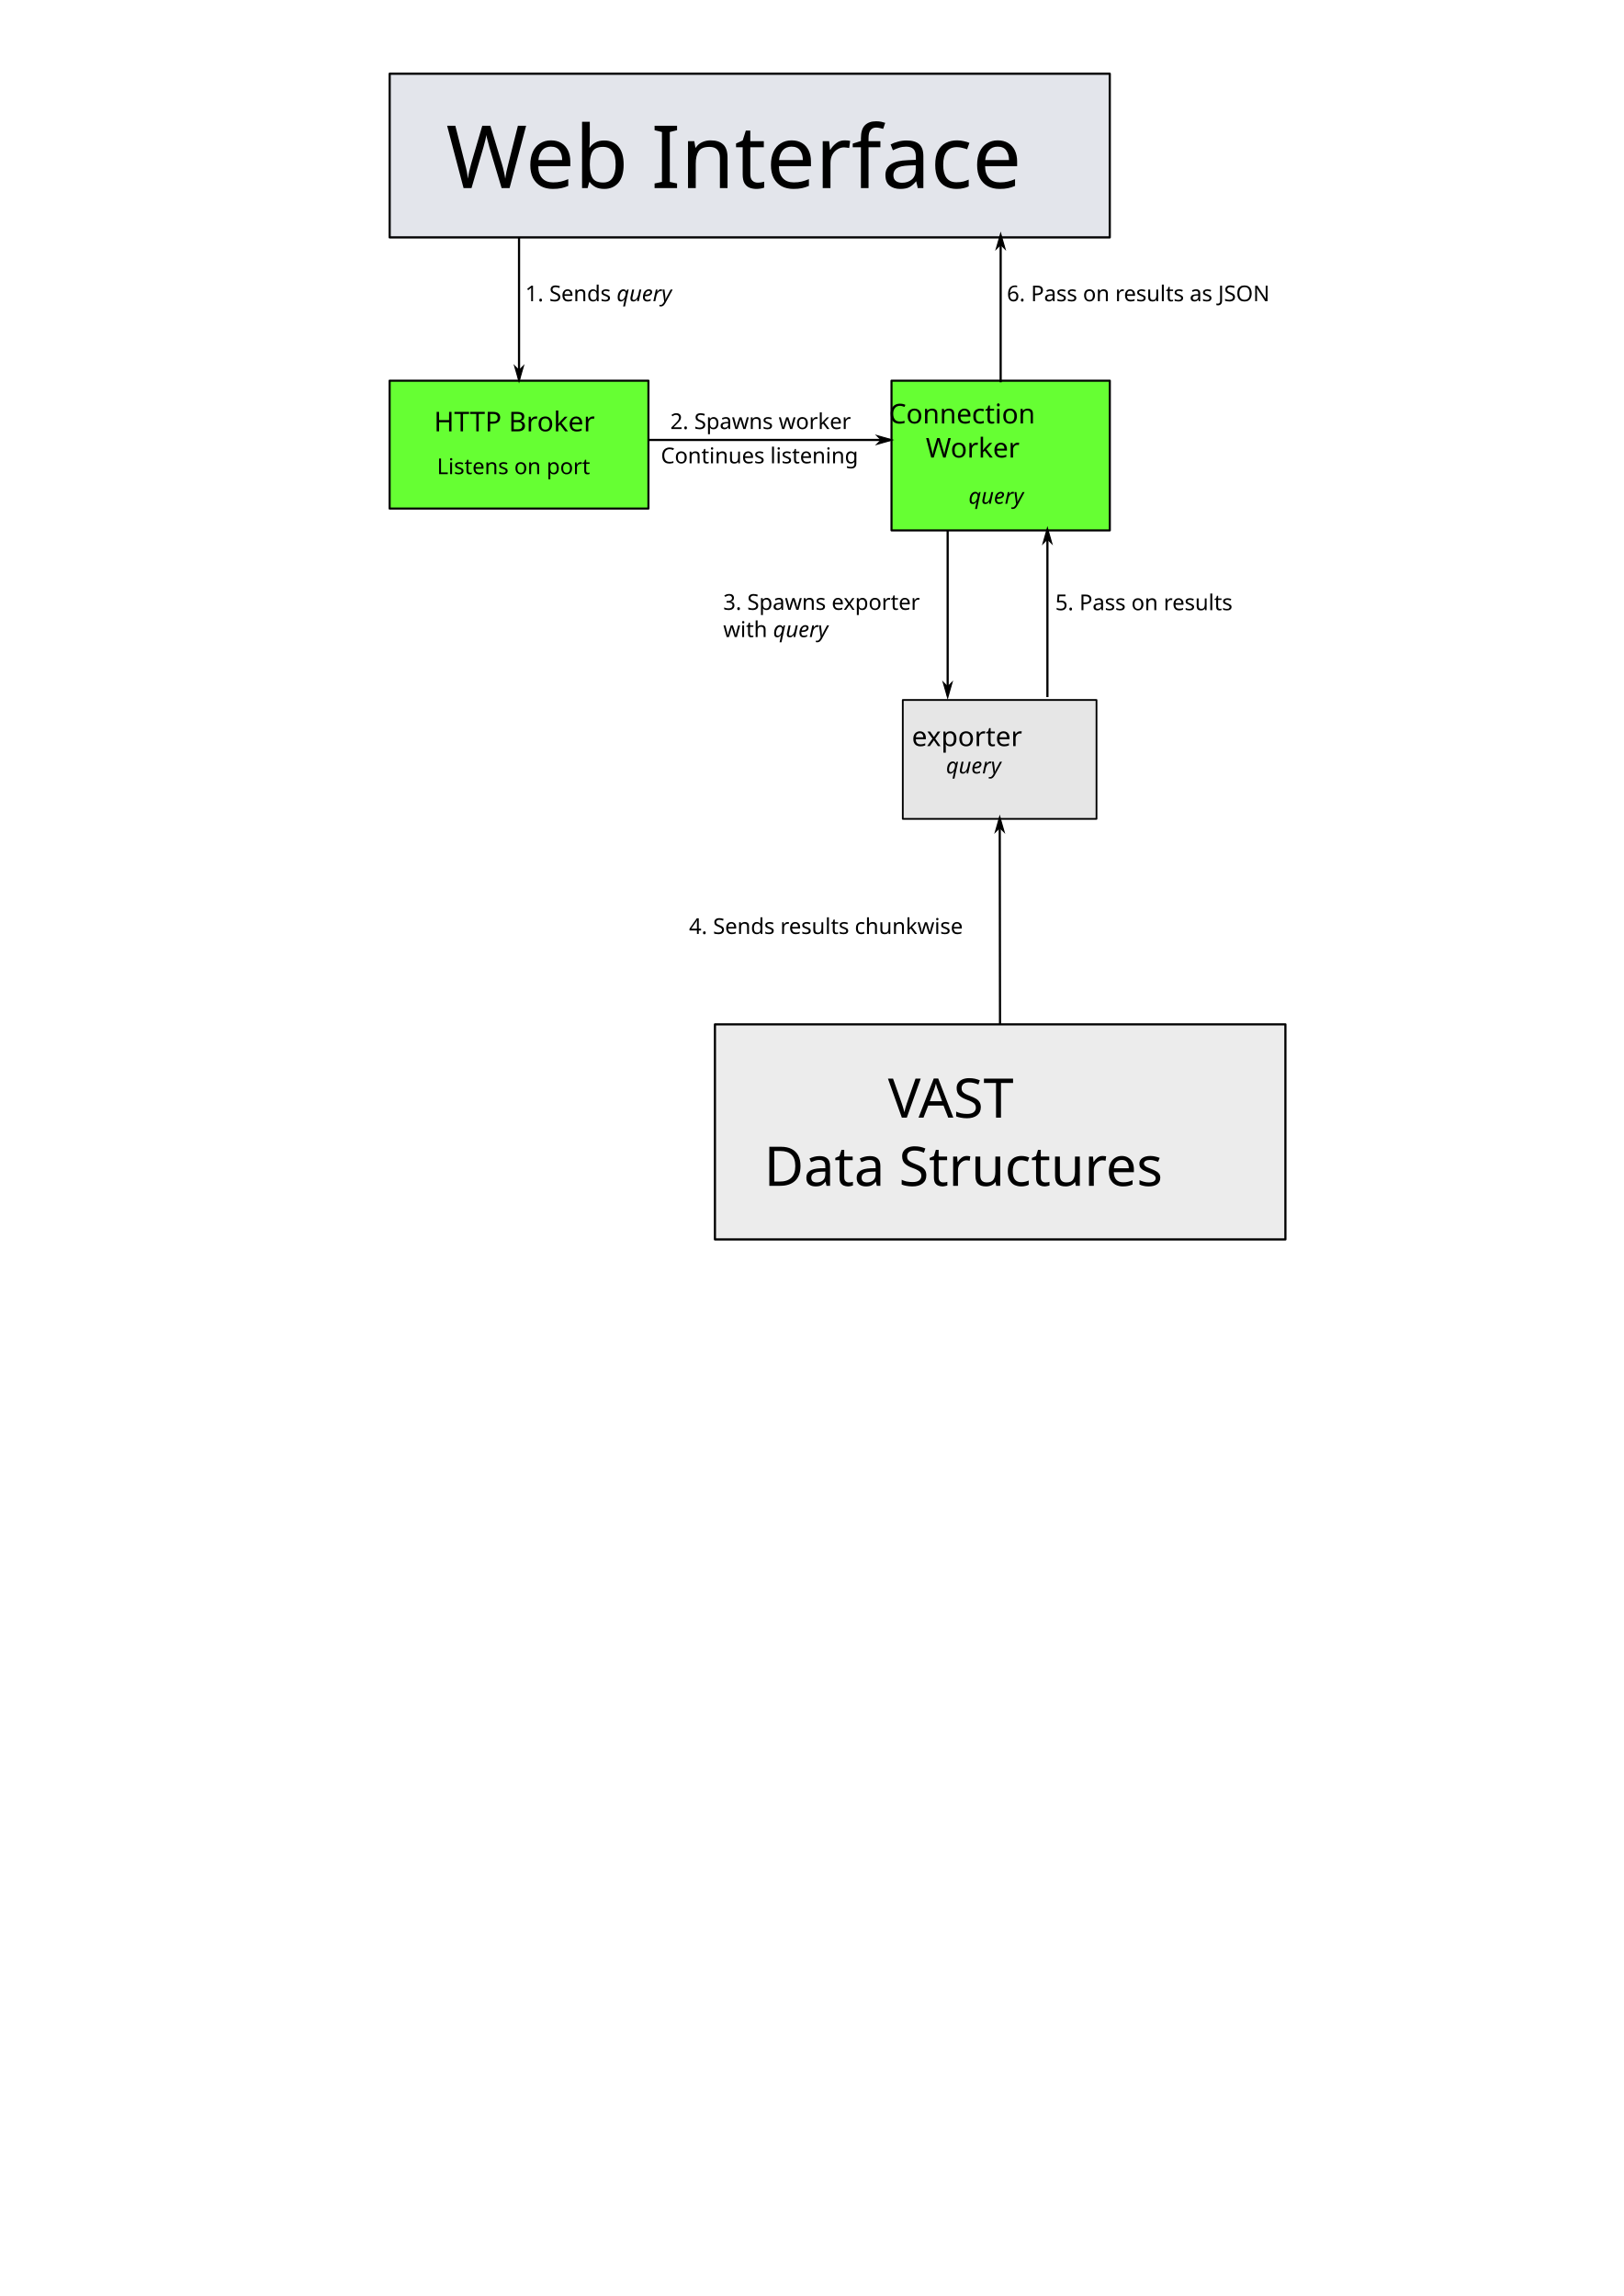
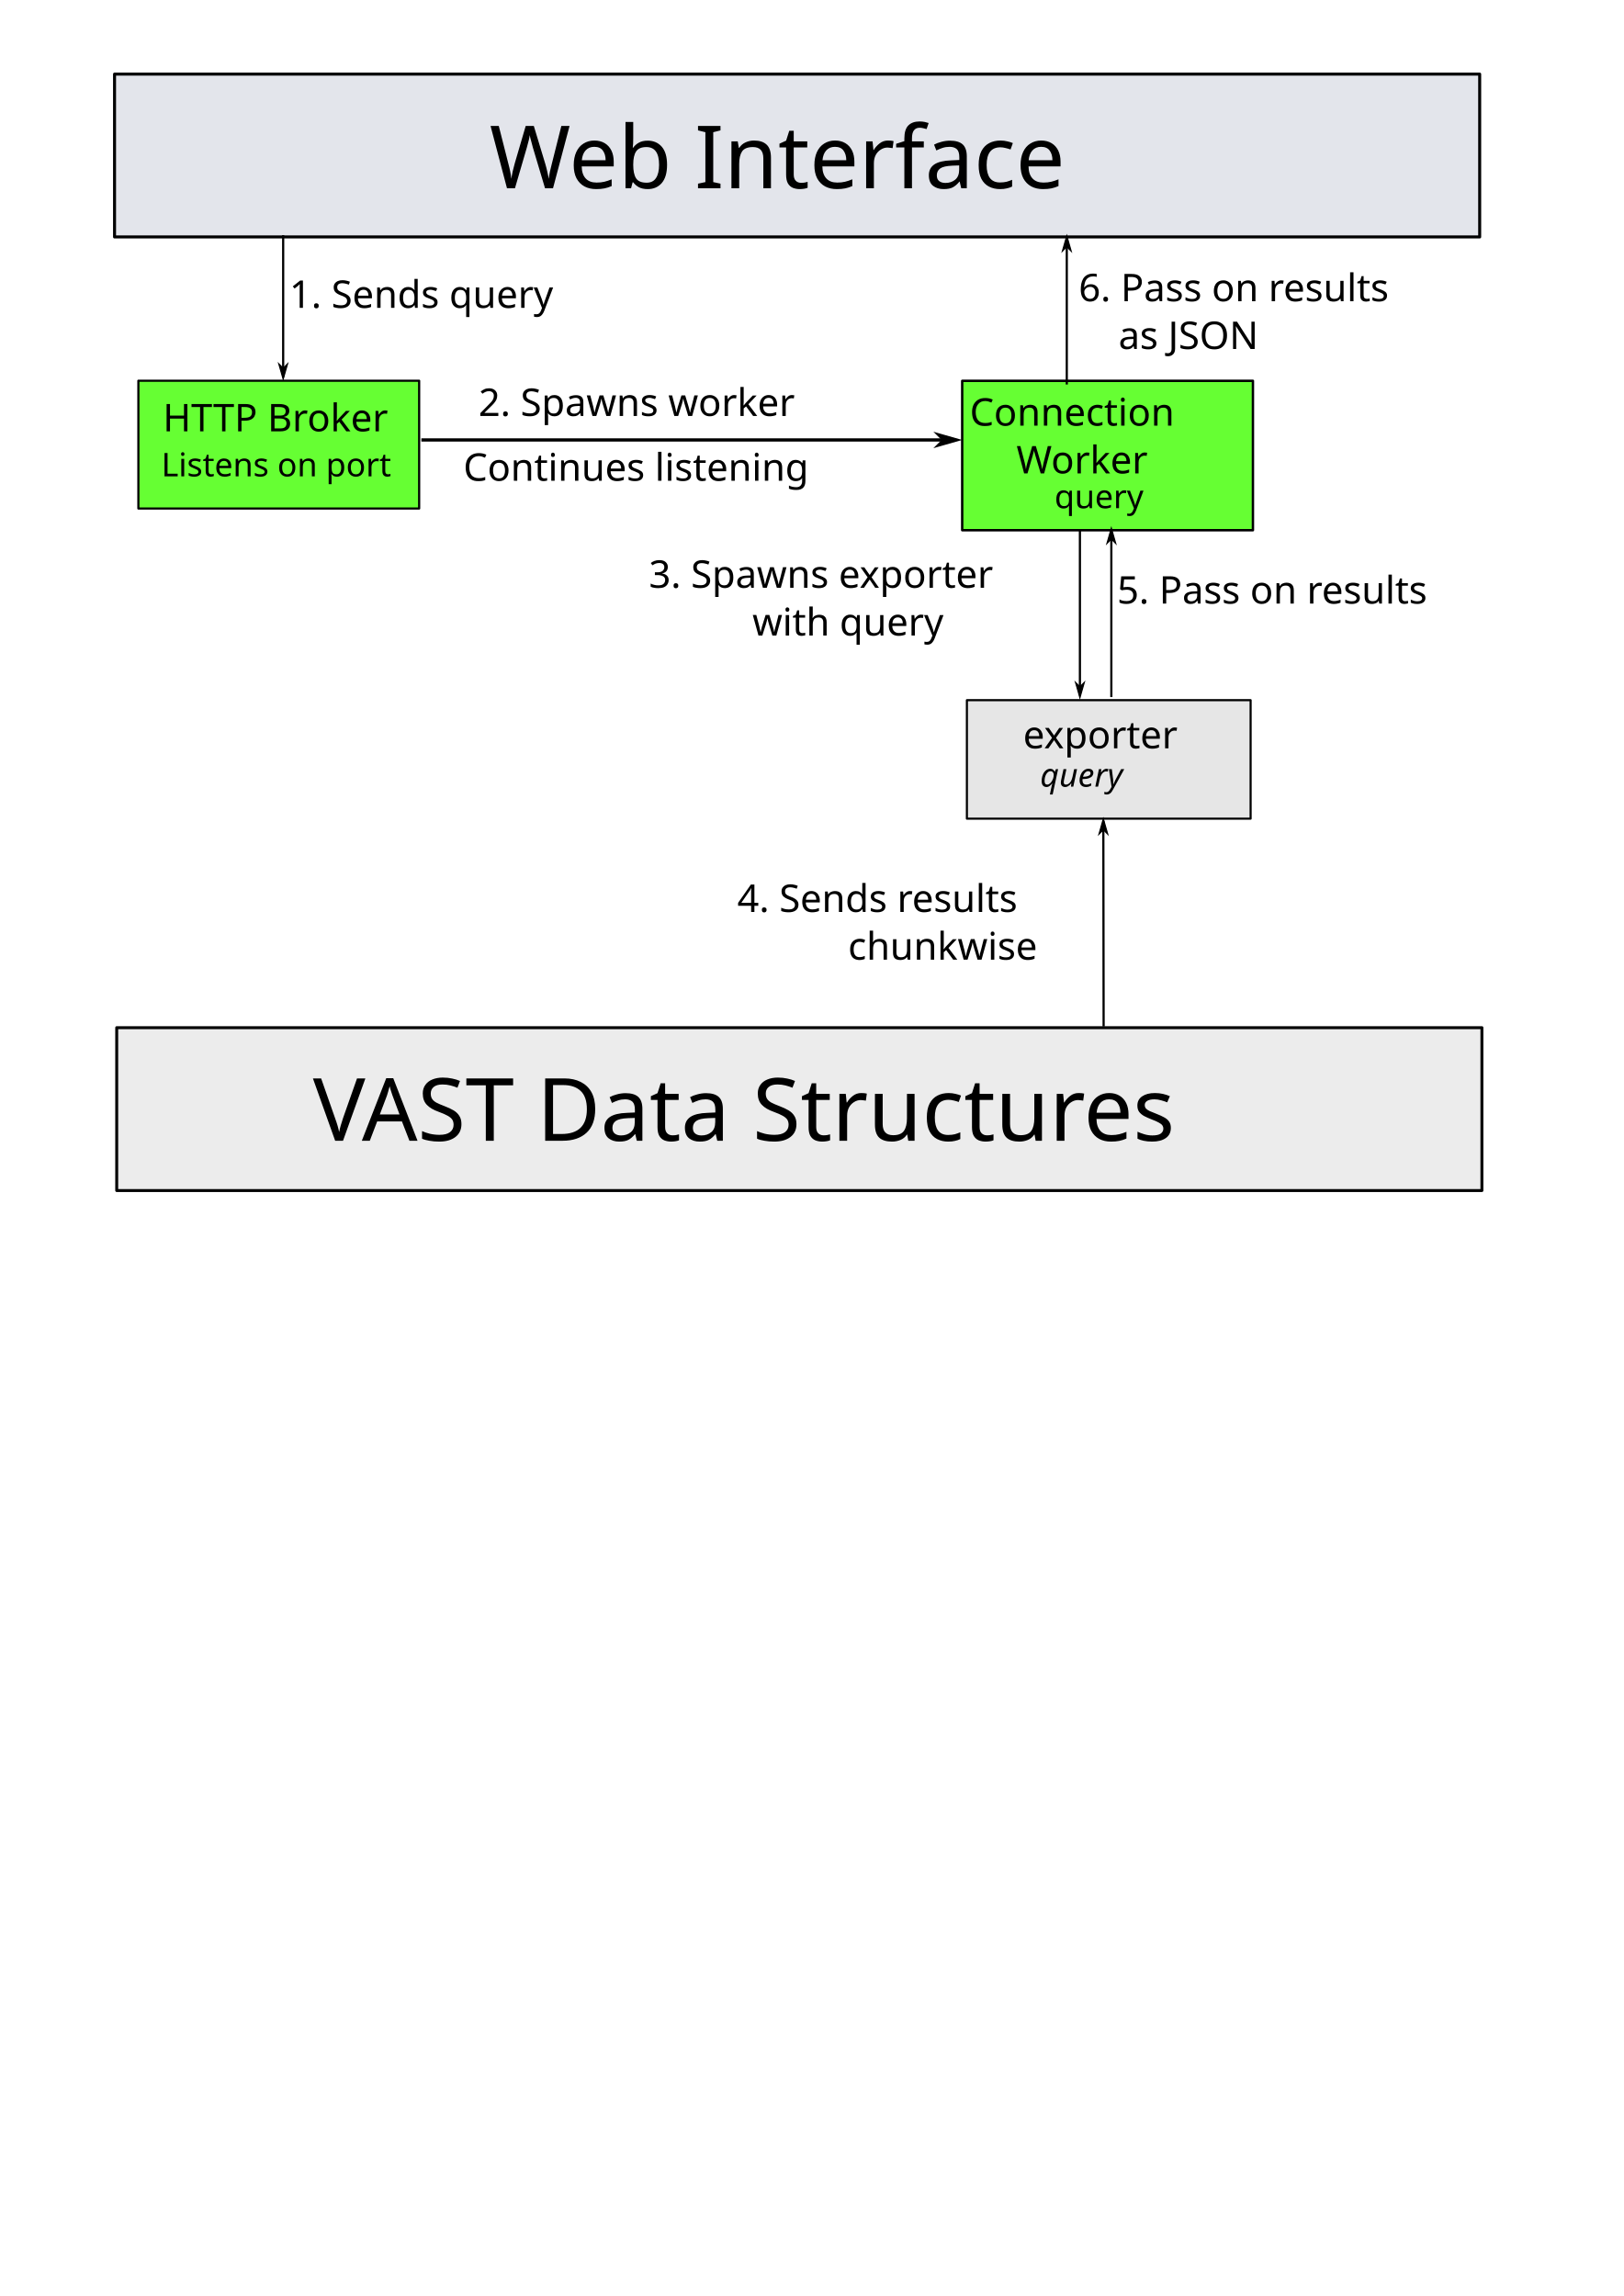
<svg xmlns="http://www.w3.org/2000/svg" width="210mm" height="297mm" viewBox="0 0 210 297" id="svg4738" version="1.1">
  <defs id="defs3">
    <marker orient="auto" refY="0.0" refX="0.0" id="Arrow1Send" style="overflow:visible;">
      <path id="path3952" d="M 0.0,0.0 L 5.0,-5.0 L -12.5,0.0 L 5.0,5.0 L 0.0,0.0 z " style="fill-rule:evenodd;stroke:#000000;stroke-width:1.0pt;" transform="scale(0.2) rotate(180) translate(6,0)" />
    </marker>
    <marker style="overflow:visible;" id="marker10675" refX="0.0" refY="0.0" orient="auto">
      <path transform="scale(0.4) rotate(180) translate(10,0)" style="fill-rule:evenodd;stroke:#000000;stroke-width:1pt;stroke-opacity:1;fill:#000000;fill-opacity:1" d="M 0.0,0.0 L 5.0,-5.0 L -12.5,0.0 L 5.0,5.0 L 0.0,0.0 z " id="path10677" />
    </marker>
    <marker style="overflow:visible;" id="marker10493" refX="0.0" refY="0.0" orient="auto">
      <path transform="scale(0.4) rotate(180) translate(10,0)" style="fill-rule:evenodd;stroke:#000000;stroke-width:1pt;stroke-opacity:1;fill:#000000;fill-opacity:1" d="M 0.0,0.0 L 5.0,-5.0 L -12.5,0.0 L 5.0,5.0 L 0.0,0.0 z " id="path10495" />
    </marker>
    <marker style="overflow:visible;" id="marker10311" refX="0.0" refY="0.0" orient="auto">
      <path transform="scale(0.4) rotate(180) translate(10,0)" style="fill-rule:evenodd;stroke:#000000;stroke-width:1pt;stroke-opacity:1;fill:#000000;fill-opacity:1" d="M 0.0,0.0 L 5.0,-5.0 L -12.5,0.0 L 5.0,5.0 L 0.0,0.0 z " id="path10313" />
    </marker>
    <marker style="overflow:visible;" id="marker4830" refX="0.0" refY="0.0" orient="auto">
      <path transform="scale(0.4) rotate(180) translate(10,0)" style="fill-rule:evenodd;stroke:#000000;stroke-width:1pt;stroke-opacity:1;fill:#000000;fill-opacity:1" d="M 0.0,0.0 L 5.0,-5.0 L -12.5,0.0 L 5.0,5.0 L 0.0,0.0 z " id="path4832" />
    </marker>
    <marker orient="auto" refY="0.0" refX="0.0" id="marker4556" style="overflow:visible;">
      <path id="path4309" d="M 0.0,0.0 L 5.0,-5.0 L -12.5,0.0 L 5.0,5.0 L 0.0,0.0 z " style="fill-rule:evenodd;stroke:#000000;stroke-width:1pt;stroke-opacity:1;fill:#000000;fill-opacity:1" transform="scale(0.4) rotate(180) translate(10,0)" />
    </marker>
    <marker orient="auto" refY="0.0" refX="0.0" id="Arrow2Mstart" style="overflow:visible">
      <path id="path12519" style="fill-rule:evenodd;stroke-width:0.625;stroke-linejoin:round;stroke:#000000;stroke-opacity:1;fill:#000000;fill-opacity:1" d="M 8.719,4.034 L -2.207,0.016 L 8.719,-4.002 C 6.973,-1.63 6.983,1.616 8.719,4.034 z " transform="scale(0.6) translate(0,0)" />
    </marker>
    <marker orient="auto" refY="0.0" refX="0.0" id="marker12327" style="overflow:visible;">
      <path id="path12329" d="M 0.0,0.0 L 5.0,-5.0 L -12.5,0.0 L 5.0,5.0 L 0.0,0.0 z " style="fill-rule:evenodd;stroke:#000000;stroke-width:1pt;stroke-opacity:1;fill:#000000;fill-opacity:1" transform="scale(0.8) rotate(180) translate(12.5,0)" />
    </marker>
    <marker orient="auto" refY="0.0" refX="0.0" id="marker7686" style="overflow:visible;">
      <path id="path7688" d="M 0.0,0.0 L 5.0,-5.0 L -12.5,0.0 L 5.0,5.0 L 0.0,0.0 z " style="fill-rule:evenodd;stroke:#000000;stroke-width:1pt;stroke-opacity:1;fill:#000000;fill-opacity:1" transform="scale(0.8) rotate(180) translate(12.5,0)" />
    </marker>
    <marker orient="auto" refY="0.0" refX="0.0" id="Arrow1Lend" style="overflow:visible;">
      <path id="path5377" d="M 0.0,0.0 L 5.0,-5.0 L -12.5,0.0 L 5.0,5.0 L 0.0,0.0 z " style="fill-rule:evenodd;stroke:#000000;stroke-width:1pt;stroke-opacity:1;fill:#000000;fill-opacity:1" transform="scale(0.8) rotate(180) translate(12.5,0)" />
    </marker>
    <marker orient="auto" refY="0.0" refX="0.0" id="marker7266" style="overflow:visible;">
      <path id="path7268" d="M 0.0,0.0 L 5.0,-5.0 L -12.5,0.0 L 5.0,5.0 L 0.0,0.0 z " style="fill-rule:evenodd;stroke:#000000;stroke-width:1pt;stroke-opacity:1;fill:#000000;fill-opacity:1" transform="scale(0.4) rotate(180) translate(10,0)" />
    </marker>
    <marker style="overflow:visible;" id="marker7200" refX="0.0" refY="0.0" orient="auto">
      <path transform="scale(0.4) rotate(180) translate(10,0)" style="fill-rule:evenodd;stroke:#000000;stroke-width:1pt;stroke-opacity:1;fill:#000000;fill-opacity:1" d="M 0.0,0.0 L 5.0,-5.0 L -12.5,0.0 L 5.0,5.0 L 0.0,0.0 z " id="path7202" />
    </marker>
    <marker orient="auto" refY="0.0" refX="0.0" id="Arrow1Mend" style="overflow:visible;">
      <path id="path5383" d="M 0.0,0.0 L 5.0,-5.0 L -12.5,0.0 L 5.0,5.0 L 0.0,0.0 z " style="fill-rule:evenodd;stroke:#000000;stroke-width:1pt;stroke-opacity:1;fill:#000000;fill-opacity:1" transform="scale(0.4) rotate(180) translate(10,0)" />
    </marker>
  </defs>
  <g id="layer1">
-     <g id="g4313">
-       <rect y="9.537" x="50.397" height="21.167" width="93.133" id="rect4311" style="fill:#e3e5eb;fill-opacity:1;fill-rule:evenodd;stroke:#000000;stroke-width:0.282;stroke-linecap:butt;stroke-linejoin:round;stroke-miterlimit:4;stroke-dasharray:none;stroke-dashoffset:0;stroke-opacity:1" />
-       <text id="text12227" y="24.328" x="57.687" style="font-style:normal;font-weight:normal;font-size:11.289px;line-height:125%;font-family:sans-serif;letter-spacing:0px;word-spacing:0px;fill:#000000;fill-opacity:1;stroke:none;stroke-width:1px;stroke-linecap:butt;stroke-linejoin:miter;stroke-opacity:1" xml:space="preserve">
-         <tspan y="24.328" x="57.687" id="tspan12229">Web Interface</tspan>
-       </text>
-     </g>
-     <rect style="fill:#66ff33;fill-opacity:1;fill-rule:evenodd;stroke:#000000;stroke-width:0.271;stroke-linecap:butt;stroke-linejoin:round;stroke-miterlimit:4;stroke-opacity:1;stroke-dasharray:none;stroke-dashoffset:0" id="rect5284-1-5-3" width="33.474" height="16.541" x="50.391" y="49.244" />
-     <g style="fill:#000000;fill-opacity:1" id="g4278" transform="translate(0.17935,-0.4173072)">
-       <text id="text4258" y="56.209" x="55.95" style="font-size:3.528px;font-style:normal;font-weight:normal;line-height:125%;letter-spacing:0px;word-spacing:0px;fill:#000000;fill-opacity:1;stroke:none;font-family:sans-serif" xml:space="preserve">
-         <tspan y="56.209" x="55.95" id="tspan4260">HTTP Broker</tspan>
-       </text>
-       <text id="text4274" y="61.748" x="56.328" style="font-size:2.822px;font-style:normal;font-weight:normal;line-height:125%;letter-spacing:0px;word-spacing:0px;fill:#000000;fill-opacity:1;stroke:none;font-family:sans-serif" xml:space="preserve">
-         <tspan y="61.748" x="56.328" id="tspan4276">Listens on port</tspan>
-       </text>
-     </g>
-     <path style="fill:none;fill-rule:evenodd;stroke:#000000;stroke-width:0.282;stroke-linecap:butt;stroke-linejoin:miter;stroke-opacity:1;stroke-miterlimit:4;stroke-dasharray:none;marker-end:url(#marker4556)" d="m 67.129,30.703 0,18.344" id="path4294" />
-     <text xml:space="preserve" style="font-style:normal;font-weight:normal;font-size:11.289px;line-height:125%;font-family:sans-serif;letter-spacing:0px;word-spacing:0px;fill:#000000;fill-opacity:1;stroke:none;stroke-width:1px;stroke-linecap:butt;stroke-linejoin:miter;stroke-opacity:1" x="67.935" y="38.968" id="text4723">
-       <tspan id="tspan4725" x="67.935" y="38.968" style="font-size:2.822px">1. Sends <tspan style="font-style:italic;font-variant:normal;font-weight:normal;font-stretch:normal;font-size:2.822px;font-family:sans-serif;-inkscape-font-specification:'sans-serif Italic'" id="tspan4727">query</tspan>
+     <rect style="fill:#e3e5eb;fill-opacity:1;fill-rule:evenodd;stroke:#000000;stroke-width:0.388;stroke-linecap:butt;stroke-linejoin:round;stroke-miterlimit:4;stroke-dasharray:none;stroke-dashoffset:0;stroke-opacity:1" id="rect4311" width="176.559" height="21.061" x="14.814" y="9.589" />
+     <text xml:space="preserve" style="font-style:normal;font-weight:normal;font-size:11.289px;line-height:125%;font-family:sans-serif;letter-spacing:0px;word-spacing:0px;fill:#000000;fill-opacity:1;stroke:none;stroke-width:1px;stroke-linecap:butt;stroke-linejoin:miter;stroke-opacity:1" x="63.306" y="24.35" id="text12227">
+       <tspan id="tspan12229" x="63.306" y="24.35">Web Interface</tspan>
+     </text>
+     <rect style="fill:#66ff33;fill-opacity:1;fill-rule:evenodd;stroke:#000000;stroke-width:0.282;stroke-linecap:butt;stroke-linejoin:round;stroke-miterlimit:4;stroke-dasharray:none;stroke-dashoffset:0;stroke-opacity:1" id="rect5284-1-5-3" width="36.314" height="16.53" x="17.897" y="49.249" />
+     <text xml:space="preserve" style="font-style:normal;font-variant:normal;font-weight:normal;font-stretch:normal;font-size:4.939px;line-height:125%;font-family:sans-serif;-inkscape-font-specification:'sans-serif, Normal';text-align:start;letter-spacing:0px;word-spacing:0px;writing-mode:lr-tb;text-anchor:start;fill:#000000;fill-opacity:1;stroke:none" x="21.063" y="55.792" id="text4258">
+       <tspan id="tspan4260" x="21.063" y="55.792">HTTP Broker</tspan>
+     </text>
+     <text xml:space="preserve" style="font-style:normal;font-variant:normal;font-weight:normal;font-stretch:normal;font-size:4.233px;line-height:125%;font-family:sans-serif;-inkscape-font-specification:'sans-serif, Normal';text-align:start;letter-spacing:0px;word-spacing:0px;writing-mode:lr-tb;text-anchor:start;fill:#000000;fill-opacity:1;stroke:none" x="20.871" y="61.615" id="text4274">
+       <tspan id="tspan4276" x="20.871" y="61.615">Listens on port</tspan>
+     </text>
+     <path style="fill:none;fill-rule:evenodd;stroke:#000000;stroke-width:0.282;stroke-linecap:butt;stroke-linejoin:miter;stroke-miterlimit:4;stroke-dasharray:none;stroke-opacity:1;marker-end:url(#marker4556)" d="m 36.624,30.418 0,18.344" id="path4294" />
+     <text xml:space="preserve" style="font-style:normal;font-variant:normal;font-weight:normal;font-stretch:normal;font-size:4.939px;line-height:125%;font-family:sans-serif;-inkscape-font-specification:'sans-serif, Normal';text-align:start;letter-spacing:0px;word-spacing:0px;writing-mode:lr-tb;text-anchor:start;fill:#000000;fill-opacity:1;stroke:none;stroke-width:1px;stroke-linecap:butt;stroke-linejoin:miter;stroke-opacity:1" x="37.431" y="39.824" id="text4723">
+       <tspan id="tspan4725" x="37.431" y="39.824" style="font-style:normal;font-variant:normal;font-weight:normal;font-stretch:normal;font-size:4.939px;line-height:125%;font-family:sans-serif;-inkscape-font-specification:'sans-serif, Normal';text-align:start;writing-mode:lr-tb;text-anchor:start">1. Sends <tspan style="font-style:normal;font-variant:normal;font-weight:normal;font-stretch:normal;font-size:4.939px;line-height:125%;font-family:sans-serif;-inkscape-font-specification:'sans-serif, Normal';text-align:start;writing-mode:lr-tb;text-anchor:start" id="tspan4727">query</tspan>
      </tspan>
    </text>
-     <rect style="fill:#66ff33;fill-opacity:1;fill-rule:evenodd;stroke:#000000;stroke-width:0.269;stroke-linecap:butt;stroke-linejoin:round;stroke-miterlimit:4;stroke-opacity:1;stroke-dasharray:none;stroke-dashoffset:0" id="rect5284-1-5-3-9" width="28.235" height="19.365" x="115.302" y="49.243" />
-     <g style="fill:#000000;fill-opacity:1" id="g4778" transform="translate(12.90829,0.3961106)">
-       <g style="fill:#000000;fill-opacity:1" transform="translate(50.77787,-1.828425)" id="g4278-5">
-         <text xml:space="preserve" style="font-size:3.528px;font-style:normal;font-weight:normal;text-align:center;line-height:125%;letter-spacing:0px;word-spacing:0px;text-anchor:middle;fill:#000000;fill-opacity:1;stroke:none;font-family:sans-serif" x="65.786" y="56.209" id="text4258-6">
-           <tspan id="tspan4260-2" x="65.786" y="56.209">Connection</tspan>
-           <tspan id="tspan4768" x="65.786" y="60.619"> Worker</tspan>
-         </text>
-       </g>
-       <text id="text4770" y="64.771" x="112.354" style="font-size:2.822px;font-style:normal;font-weight:normal;line-height:125%;letter-spacing:0px;word-spacing:0px;fill:#000000;fill-opacity:1;stroke:none;font-family:sans-serif" xml:space="preserve">
-         <tspan style="font-size:2.822px;font-style:italic;font-variant:normal;font-weight:normal;font-stretch:normal;fill:#000000;fill-opacity:1;font-family:sans-serif;-inkscape-font-specification:sans-serif Italic" id="tspan4774" y="64.771" x="112.354">query</tspan>
-       </text>
-     </g>
-     <path style="fill:none;fill-rule:evenodd;stroke:#000000;stroke-width:0.282px;stroke-linecap:butt;stroke-linejoin:miter;stroke-opacity:1;marker-end:url(#Arrow1Mend)" d="m 83.86,56.91 31.246,0" id="path4798" />
-     <text xml:space="preserve" style="font-style:normal;font-weight:normal;font-size:2.822px;line-height:125%;font-family:sans-serif;letter-spacing:0px;word-spacing:0px;fill:#000000;fill-opacity:1;stroke:none;stroke-width:1px;stroke-linecap:butt;stroke-linejoin:miter;stroke-opacity:1" x="86.683" y="55.498" id="text4812">
-       <tspan id="tspan4814" x="86.683" y="55.498">2. Spawns worker</tspan>
+     <rect style="fill:#66ff33;fill-opacity:1;fill-rule:evenodd;stroke:#000000;stroke-width:0.311;stroke-linecap:butt;stroke-linejoin:round;stroke-miterlimit:4;stroke-dasharray:none;stroke-dashoffset:0;stroke-opacity:1" id="rect5284-1-5-3-9" width="37.602" height="19.324" x="124.445" y="49.263" />
+     <text xml:space="preserve" style="font-style:normal;font-variant:normal;font-weight:normal;font-stretch:normal;font-size:4.939px;line-height:125%;font-family:sans-serif;-inkscape-font-specification:'sans-serif, Normal';text-align:center;letter-spacing:0px;word-spacing:0px;writing-mode:lr-tb;text-anchor:middle;fill:#000000;fill-opacity:1;stroke:none" x="143.156" y="55.062" id="text4258-6">
+       <tspan id="tspan4768" x="143.156" y="55.062">Connection</tspan>
+       <tspan x="143.156" y="61.235" id="tspan4344">Worker</tspan>
    </text>
-     <text xml:space="preserve" style="font-style:normal;font-weight:normal;font-size:2.822px;line-height:125%;font-family:sans-serif;letter-spacing:0px;word-spacing:0px;fill:#000000;fill-opacity:1;stroke:none;stroke-width:1px;stroke-linecap:butt;stroke-linejoin:miter;stroke-opacity:1" x="85.473" y="59.933" id="text4816">
-       <tspan id="tspan4818" x="85.473" y="59.933">Continues listening</tspan>
+     <text xml:space="preserve" style="font-style:normal;font-variant:normal;font-weight:normal;font-stretch:normal;font-size:4.233px;line-height:125%;font-family:sans-serif;-inkscape-font-specification:'sans-serif, Normal';text-align:start;letter-spacing:0px;word-spacing:0px;writing-mode:lr-tb;text-anchor:start;fill:#000000;fill-opacity:1;stroke:none" x="136.381" y="65.738" id="text4770">
+       <tspan x="136.381" y="65.738" id="tspan4774" style="font-style:normal;font-variant:normal;font-weight:normal;font-stretch:normal;font-size:4.233px;line-height:125%;font-family:sans-serif;-inkscape-font-specification:'sans-serif, Normal';text-align:start;writing-mode:lr-tb;text-anchor:start;fill:#000000;fill-opacity:1">query</tspan>
    </text>
-     <path style="fill:none;fill-rule:evenodd;stroke:#000000;stroke-width:0.282px;stroke-linecap:butt;stroke-linejoin:miter;stroke-opacity:1;marker-end:url(#marker4830)" d="m 122.565,68.602 0,21.368" id="path4822" />
-     <text xml:space="preserve" style="font-style:normal;font-weight:normal;font-size:2.822px;line-height:125%;font-family:sans-serif;letter-spacing:0px;word-spacing:0px;fill:#000000;fill-opacity:1;stroke:none;stroke-width:1px;stroke-linecap:butt;stroke-linejoin:miter;stroke-opacity:1" x="93.537" y="78.883" id="text10246">
-       <tspan id="tspan10248" x="93.537" y="78.883">3. Spawns exporter</tspan>
-       <tspan x="93.537" y="82.41" id="tspan10261">with <tspan style="-inkscape-font-specification:'sans-serif Italic';font-family:sans-serif;font-weight:normal;font-style:italic;font-stretch:normal;font-variant:normal" id="tspan10263">query</tspan>
+     <path style="fill:none;fill-rule:evenodd;stroke:#000000;stroke-width:0.42px;stroke-linecap:butt;stroke-linejoin:miter;stroke-opacity:1;marker-end:url(#Arrow1Mend)" d="m 54.496,56.91 69.123,0" id="path4798" />
+     <text xml:space="preserve" style="font-style:normal;font-variant:normal;font-weight:normal;font-stretch:normal;font-size:4.939px;line-height:125%;font-family:sans-serif;-inkscape-font-specification:'sans-serif, Normal';text-align:center;letter-spacing:0px;word-spacing:0px;writing-mode:lr-tb;text-anchor:middle;fill:#000000;fill-opacity:1;stroke:none;stroke-width:1px;stroke-linecap:butt;stroke-linejoin:miter;stroke-opacity:1" x="85.554" y="53.805" id="text4812">
+       <tspan id="tspan4814" x="85.554" y="53.805">2. Spawns worker</tspan>
+     </text>
+     <text xml:space="preserve" style="font-style:normal;font-variant:normal;font-weight:normal;font-stretch:normal;font-size:4.939px;line-height:125%;font-family:sans-serif;-inkscape-font-specification:'sans-serif, Normal';text-align:center;letter-spacing:0px;word-spacing:0px;writing-mode:lr-tb;text-anchor:middle;fill:#000000;fill-opacity:1;stroke:none;stroke-width:1px;stroke-linecap:butt;stroke-linejoin:miter;stroke-opacity:1" x="85.473" y="62.191" id="text4816">
+       <tspan id="tspan4818" x="85.473" y="62.191">Continues listening</tspan>
+     </text>
+     <path style="fill:none;fill-rule:evenodd;stroke:#000000;stroke-width:0.282px;stroke-linecap:butt;stroke-linejoin:miter;stroke-opacity:1;marker-end:url(#marker4830)" d="m 139.67,68.602 0,21.368" id="path4822" />
+     <text xml:space="preserve" style="font-style:normal;font-variant:normal;font-weight:normal;font-stretch:normal;font-size:4.939px;line-height:125%;font-family:sans-serif;-inkscape-font-specification:'sans-serif, Normal';text-align:end;letter-spacing:0px;word-spacing:0px;writing-mode:lr-tb;text-anchor:end;fill:#000000;fill-opacity:1;stroke:none;stroke-width:1px;stroke-linecap:butt;stroke-linejoin:miter;stroke-opacity:1" x="137.44" y="76.032" id="text10246">
+       <tspan id="tspan10248" x="137.44" y="76.032">3. Spawns exporter</tspan>
+       <tspan x="137.44" y="82.205" id="tspan10261">with <tspan style="font-style:normal;font-variant:normal;font-weight:normal;font-stretch:normal;font-size:4.939px;line-height:125%;font-family:sans-serif;-inkscape-font-specification:'sans-serif, Normal';text-align:end;writing-mode:lr-tb;text-anchor:end" id="tspan10263">query</tspan>
      </tspan>
    </text>
    <text xml:space="preserve" style="font-style:italic;font-weight:normal;font-size:11.289px;line-height:125%;font-family:sans-serif;letter-spacing:0px;word-spacing:0px;fill:#000000;fill-opacity:1;stroke:none;stroke-width:1px;stroke-linecap:butt;stroke-linejoin:miter;stroke-opacity:1;-inkscape-font-specification:'sans-serif Italic';font-stretch:normal;font-variant:normal;" x="129.621" y="99.646" id="text10250">
      <tspan id="tspan10252" x="129.621" y="99.646" />
    </text>
-     <g id="g10281" transform="translate(-1.139,0)">
-       <rect y="90.547" x="117.901" height="15.377" width="25.053" id="rect5284-1-5-0-4" style="fill:#e6e6e6;fill-opacity:1;fill-rule:evenodd;stroke:#000000;stroke-width:0.226;stroke-linecap:butt;stroke-linejoin:round;stroke-miterlimit:4;stroke-dasharray:none;stroke-dashoffset:0;stroke-opacity:1" />
-       <g transform="translate(-0.4176361,0)" id="g10275">
-         <text xml:space="preserve" style="font-style:normal;font-weight:normal;font-size:3.528px;line-height:125%;font-family:sans-serif;text-align:center;letter-spacing:0px;word-spacing:0px;text-anchor:middle;fill:#000000;fill-opacity:1;stroke:none;stroke-width:1px;stroke-linecap:butt;stroke-linejoin:miter;stroke-opacity:1" x="130.749" y="96.513" id="text5286-7-6-3-6">
-           <tspan id="tspan5288-6-6-4-4" x="130.749" y="96.513">exporter</tspan>
-         </text>
-         <text xml:space="preserve" style="font-style:italic;font-variant:normal;font-weight:normal;font-stretch:normal;font-size:2.822px;line-height:125%;font-family:sans-serif;-inkscape-font-specification:'sans-serif Italic';text-align:center;letter-spacing:0px;word-spacing:0px;text-anchor:middle;fill:#000000;fill-opacity:1;stroke:none;stroke-width:1px;stroke-linecap:butt;stroke-linejoin:miter;stroke-opacity:1" x="130.764" y="100.049" id="text10254">
-           <tspan id="tspan10256" x="130.764" y="100.049">query</tspan>
-         </text>
-       </g>
-     </g>
-     <rect style="fill:#ececec;fill-opacity:1;fill-rule:evenodd;stroke:#000000;stroke-width:0.282;stroke-linecap:butt;stroke-linejoin:round;stroke-miterlimit:4;stroke-opacity:1;stroke-dasharray:none;stroke-dashoffset:0" id="rect10289" width="73.781" height="27.819" x="92.466" y="132.505" />
-     <text xml:space="preserve" style="font-size:7.056px;font-style:normal;font-weight:normal;text-align:center;line-height:125%;letter-spacing:0px;word-spacing:0px;text-anchor:middle;fill:#000000;fill-opacity:1;stroke:none;font-family:sans-serif" x="129.184" y="144.573" id="text10291">
-       <tspan id="tspan10293" x="130.307" y="144.573">VAST </tspan>
-       <tspan x="129.184" y="153.392" id="tspan10295">Data Structures</tspan>
+     <rect style="fill:#e6e6e6;fill-opacity:1;fill-rule:evenodd;stroke:#000000;stroke-width:0.273;stroke-linecap:butt;stroke-linejoin:round;stroke-miterlimit:4;stroke-dasharray:none;stroke-dashoffset:0;stroke-opacity:1" id="rect5284-1-5-0-4" width="36.694" height="15.329" x="125.053" y="90.57" />
+     <text xml:space="preserve" style="font-style:normal;font-variant:normal;font-weight:normal;font-stretch:normal;font-size:4.939px;line-height:125%;font-family:sans-serif;-inkscape-font-specification:'sans-serif, Normal';text-align:start;letter-spacing:0px;word-spacing:0px;writing-mode:lr-tb;text-anchor:start;fill:#000000;fill-opacity:1;stroke:none;stroke-width:1px;stroke-linecap:butt;stroke-linejoin:miter;stroke-opacity:1" x="132.328" y="96.798" id="text5286-7-6-3-6">
+       <tspan id="tspan5288-6-6-4-4" x="132.328" y="96.798">exporter</tspan>
    </text>
-     <path style="fill:none;fill-rule:evenodd;stroke:#000000;stroke-width:0.282;stroke-linecap:butt;stroke-linejoin:miter;stroke-opacity:1;stroke-miterlimit:4;stroke-dasharray:none;marker-end:url(#marker10311)" d="m 129.337,132.505 -0.038,-26.582" id="path10303" />
-     <text xml:space="preserve" style="font-style:normal;font-weight:normal;font-size:2.822px;line-height:125%;font-family:sans-serif;text-align:center;letter-spacing:0px;word-spacing:0px;text-anchor:middle;fill:#000000;fill-opacity:1;stroke:none;stroke-width:1px;stroke-linecap:butt;stroke-linejoin:miter;stroke-opacity:1" x="108.656" y="120.813" id="text10479">
-       <tspan id="tspan10481" x="108.656" y="120.813">4. Sends results chunkwise</tspan>
+     <text xml:space="preserve" style="font-style:italic;font-variant:normal;font-weight:normal;font-stretch:normal;font-size:4.233px;line-height:125%;font-family:sans-serif;-inkscape-font-specification:'sans-serif, Italic';text-align:center;letter-spacing:0px;word-spacing:0px;writing-mode:lr-tb;text-anchor:middle;fill:#000000;fill-opacity:1;stroke:none;stroke-width:1px;stroke-linecap:butt;stroke-linejoin:miter;stroke-opacity:1" x="142.607" y="101.76" id="text10254">
+       <tspan id="tspan10256" x="142.607" y="101.76">query</tspan>
    </text>
-     <path style="fill:none;fill-rule:evenodd;stroke:#000000;stroke-width:0.282px;stroke-linecap:butt;stroke-linejoin:miter;stroke-opacity:1;marker-end:url(#marker10493)" d="m 135.467,90.171 0,-21.57" id="path10485" />
-     <text xml:space="preserve" style="font-style:normal;font-weight:normal;font-size:2.822px;line-height:125%;font-family:sans-serif;text-align:center;letter-spacing:0px;word-spacing:0px;text-anchor:middle;fill:#000000;fill-opacity:1;stroke:none;stroke-width:1px;stroke-linecap:butt;stroke-linejoin:miter;stroke-opacity:1" x="149.779" y="78.932" id="text10661">
-       <tspan id="tspan10663" x="149.779" y="78.932">5. Pass on results</tspan>
+     <rect style="fill:#ececec;fill-opacity:1;fill-rule:evenodd;stroke:#000000;stroke-width:0.38;stroke-linecap:butt;stroke-linejoin:round;stroke-miterlimit:4;stroke-dasharray:none;stroke-dashoffset:0;stroke-opacity:1" id="rect10289" width="176.566" height="21.069" x="15.095" y="132.934" />
+     <text xml:space="preserve" style="font-style:normal;font-variant:normal;font-weight:normal;font-stretch:normal;font-size:11.289px;line-height:125%;font-family:sans-serif;-inkscape-font-specification:'sans-serif, Normal';text-align:center;letter-spacing:0px;word-spacing:0px;writing-mode:lr-tb;text-anchor:middle;fill:#000000;fill-opacity:1;stroke:none" x="103.541" y="147.561" id="text10291">
+       <tspan x="103.541" y="147.561" id="tspan10295">VAST Data Structures</tspan>
    </text>
-     <path style="fill:none;fill-rule:evenodd;stroke:#000000;stroke-width:0.282px;stroke-linecap:butt;stroke-linejoin:miter;stroke-opacity:1;marker-end:url(#marker10675)" d="m 129.419,49.451 0,-18.949" id="path10667" />
-     <text xml:space="preserve" style="font-style:normal;font-weight:normal;font-size:2.822px;line-height:125%;font-family:sans-serif;text-align:center;letter-spacing:0px;word-spacing:0px;text-anchor:middle;fill:#000000;fill-opacity:1;stroke:none;stroke-width:1px;stroke-linecap:butt;stroke-linejoin:miter;stroke-opacity:1" x="149.779" y="38.968" id="text10843">
-       <tspan id="tspan10845" x="149.779" y="38.968">6. Pass on results as JSON</tspan>
-       <tspan x="149.779" y="42.496" id="tspan10847" />
+     <path style="fill:none;fill-rule:evenodd;stroke:#000000;stroke-width:0.282;stroke-linecap:butt;stroke-linejoin:miter;stroke-miterlimit:4;stroke-dasharray:none;stroke-opacity:1;marker-end:url(#marker10311)" d="m 142.736,132.79 -0.038,-26.582" id="path10303" />
+     <text xml:space="preserve" style="font-style:normal;font-variant:normal;font-weight:normal;font-stretch:normal;font-size:4.939px;line-height:125%;font-family:sans-serif;-inkscape-font-specification:'sans-serif, Normal';text-align:end;letter-spacing:0px;word-spacing:0px;writing-mode:lr-tb;text-anchor:end;fill:#000000;fill-opacity:1;stroke:none;stroke-width:1px;stroke-linecap:butt;stroke-linejoin:miter;stroke-opacity:1" x="140.585" y="117.962" id="text10479">
+       <tspan id="tspan10481" x="140.585" y="117.962">4. Sends results</tspan>
+       <tspan x="140.585" y="124.135" id="tspan4670">chunkwise</tspan>
    </text>
-     <path style="fill:none;stroke:#000000;stroke-width:0;stroke-linecap:butt;stroke-linejoin:miter;stroke-opacity:1;stroke-miterlimit:4;stroke-dasharray:0,0;stroke-dashoffset:0;marker-mid:url(#Arrow1Send)" d="M -176.429,100.219 -19.286,314.505" id="path3931" transform="matrix(0.2822222,0,0,0.2822222,-1.3919578e-6,0)" />
+     <path style="fill:none;fill-rule:evenodd;stroke:#000000;stroke-width:0.282px;stroke-linecap:butt;stroke-linejoin:miter;stroke-opacity:1;marker-end:url(#marker10493)" d="m 143.734,90.171 0,-21.57" id="path10485" />
+     <text xml:space="preserve" style="font-style:normal;font-variant:normal;font-weight:normal;font-stretch:normal;font-size:4.939px;line-height:125%;font-family:sans-serif;-inkscape-font-specification:'sans-serif, Normal';text-align:center;letter-spacing:0px;word-spacing:0px;writing-mode:lr-tb;text-anchor:middle;fill:#000000;fill-opacity:1;stroke:none;stroke-width:1px;stroke-linecap:butt;stroke-linejoin:miter;stroke-opacity:1" x="167.74" y="78.077" id="text10661">
+       <tspan id="tspan10663" x="167.74" y="78.077">5. Pass on results</tspan>
+     </text>
+     <path style="fill:none;fill-rule:evenodd;stroke:#000000;stroke-width:0.282px;stroke-linecap:butt;stroke-linejoin:miter;stroke-opacity:1;marker-end:url(#marker10675)" d="m 137.972,49.736 0,-18.949" id="path10667" />
+     <text xml:space="preserve" style="font-style:normal;font-variant:normal;font-weight:normal;font-stretch:normal;font-size:4.939px;line-height:125%;font-family:sans-serif;-inkscape-font-specification:'sans-serif, Normal';text-align:start;letter-spacing:0px;word-spacing:0px;writing-mode:lr-tb;text-anchor:start;fill:#000000;fill-opacity:1;stroke:none;stroke-width:1px;stroke-linecap:butt;stroke-linejoin:miter;stroke-opacity:1" x="139.516" y="38.968" id="text10843">
+       <tspan id="tspan10845" x="139.516" y="38.968">6. Pass on results</tspan>
+       <tspan x="139.516" y="45.142" id="tspan4672">    as JSON</tspan>
+       <tspan x="139.516" y="51.315" id="tspan10847" />
+     </text>
  </g>
</svg>
